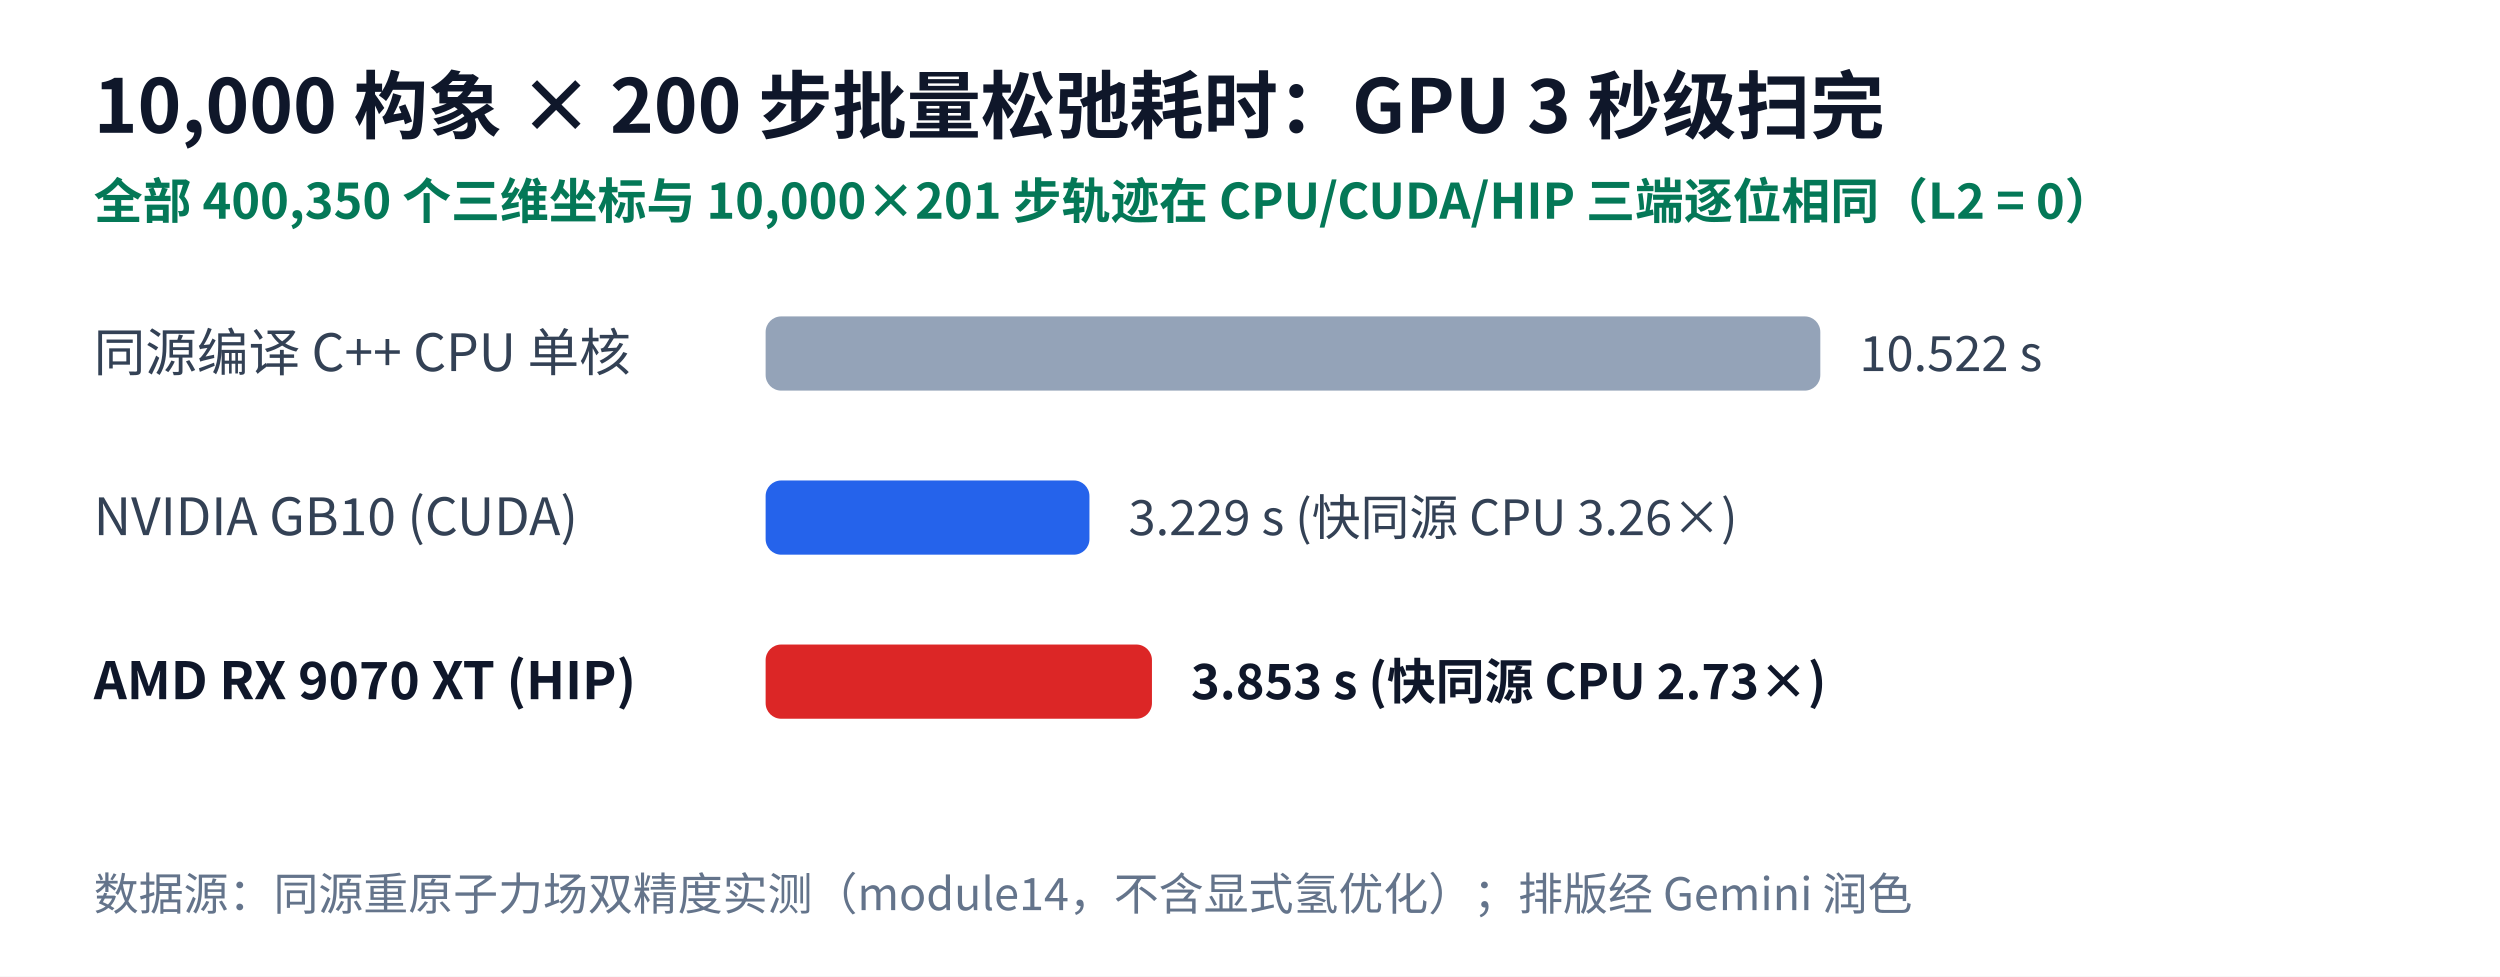
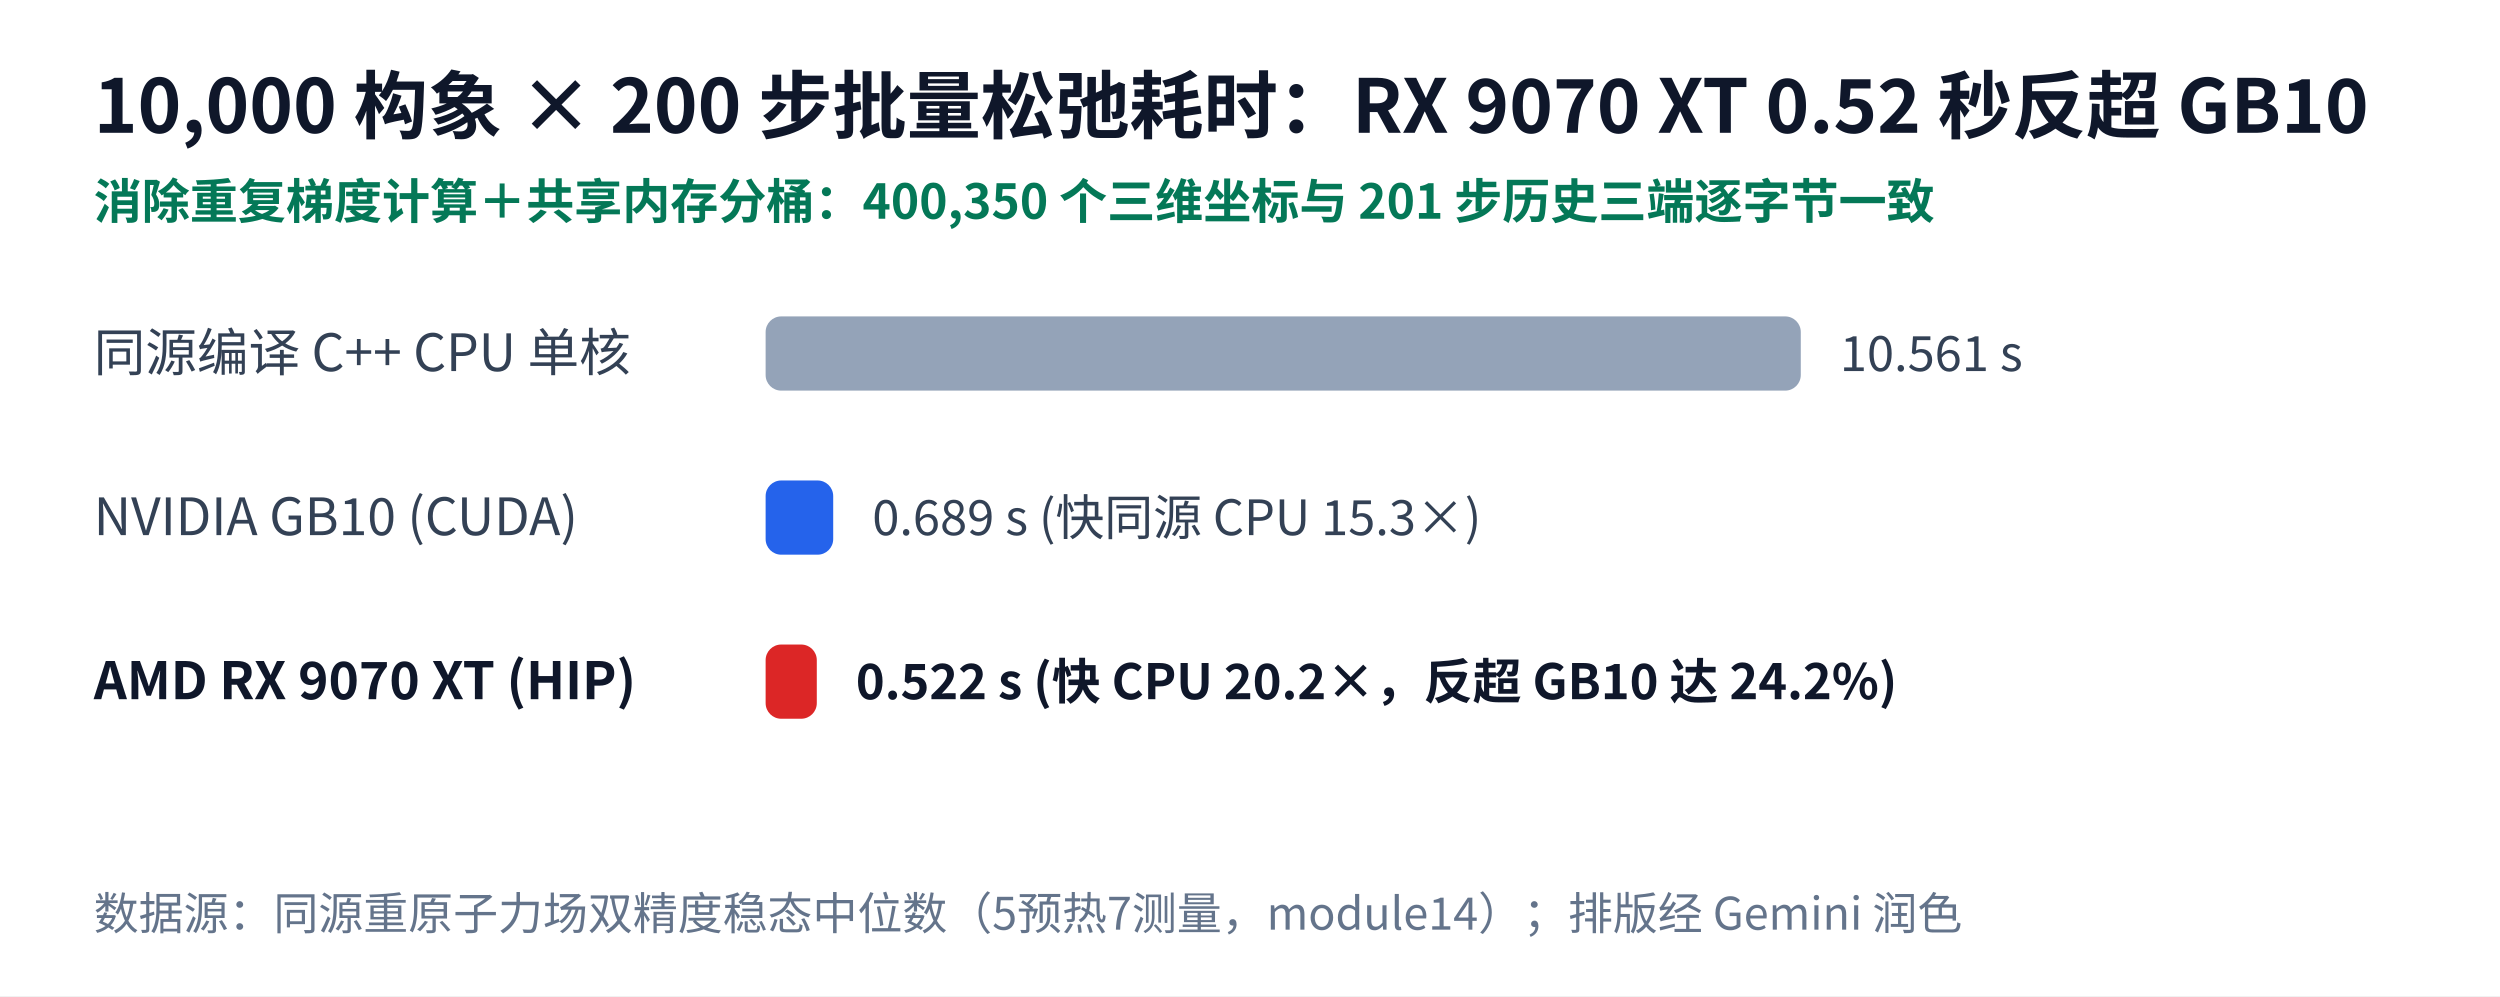
- <svg xmlns="http://www.w3.org/2000/svg" width="640" height="250" viewBox="0 0 640 250" font-family="'WenQuanYi Micro Hei','Noto Sans CJK SC',sans-serif">
-   <rect width="640" height="250" fill="#ffffff" />
-   <text x="24" y="34" font-size="19" font-weight="bold" fill="#0f172a">10,000 构象 × 200 步批量松弛耗时：GPU 3 秒级扫完</text>
-   <text x="24" y="56" font-size="12.5" fill="#047857" font-weight="bold">全部 400,350 个三维坐标与 10,000×201 步轨迹在 CPU/CUDA/HIP 三端逐位相同（L2 = 0）</text>
+ <svg xmlns="http://www.w3.org/2000/svg" width="640" height="255" viewBox="0 0 640 255" font-family="'WenQuanYi Micro Hei','Noto Sans CJK SC',sans-serif">
+   <rect width="640" height="255" fill="#ffffff" />
+   <text x="24" y="34" font-size="19" font-weight="bold" fill="#0f172a">10,000 构象 × 200 步批量松弛耗时：RX 9070 XT 0.52 秒反超 GB10</text>
+   <text x="24" y="56" font-size="12.3" fill="#047857" font-weight="bold">消除重复梯度计算＋共享内存分桶：400,350 个三维坐标与 201 步历史三端逐字节一致</text>
  <text x="24" y="95" font-size="13.2" font-weight="normal" fill="#334155">同源编译 C++ CPU 单核</text>
-   <rect x="196" y="81" width="270.0" height="19" rx="4" fill="#94a3b8" />
-   <text x="476.0" y="95" font-size="12.5" font-weight="normal" fill="#334155">10.522 s</text>
+   <rect x="196" y="81" width="265.0" height="19" rx="4" fill="#94a3b8" />
+   <text x="471.0" y="95" font-size="12.5" font-weight="normal" fill="#334155">10.561 s</text>
  <text x="24" y="137" font-size="13.2" font-weight="normal" fill="#334155">NVIDIA GB10 (CUDA)</text>
-   <rect x="196" y="123" width="82.9" height="19" rx="4" fill="#2563eb" />
-   <text x="288.9" y="137" font-size="12.5" font-weight="normal" fill="#334155">3.229 s  (快同源 CPU 3.26×)</text>
+   <rect x="196" y="123" width="17.3" height="19" rx="4" fill="#2563eb" />
+   <text x="223.3" y="137" font-size="12.5" font-weight="normal" fill="#334155">0.689 s  (快同源 CPU 15.3×)</text>
  <text x="24" y="179" font-size="13.2" font-weight="bold" fill="#0f172a">AMD RX 9070 XT (HIP)</text>
-   <rect x="196" y="165" width="98.9" height="19" rx="4" fill="#dc2626" />
-   <text x="304.9" y="179" font-size="12.5" font-weight="bold" fill="#0f172a">3.853 s  (快同源 CPU 2.73×)</text>
-   <text x="24" y="233" font-size="11.5" fill="#64748b">数据源：同源重原子力场双精度实测（module14，不含显式氢优化）；排版经 Gemini 润色</text>
+   <rect x="196" y="165" width="13.1" height="19" rx="4" fill="#dc2626" />
+   <text x="219.1" y="179" font-size="12.5" font-weight="bold" fill="#0f172a">0.522 s  (快 CPU 20.2×，反超 GB10 达 24.2%)</text>
+   <text x="24" y="238" font-size="11.5" fill="#64748b">数据源：同源重原子力场双精度稳态中位数（5预热7测量，module14）；排版经 Gemini 润色</text>
</svg>
